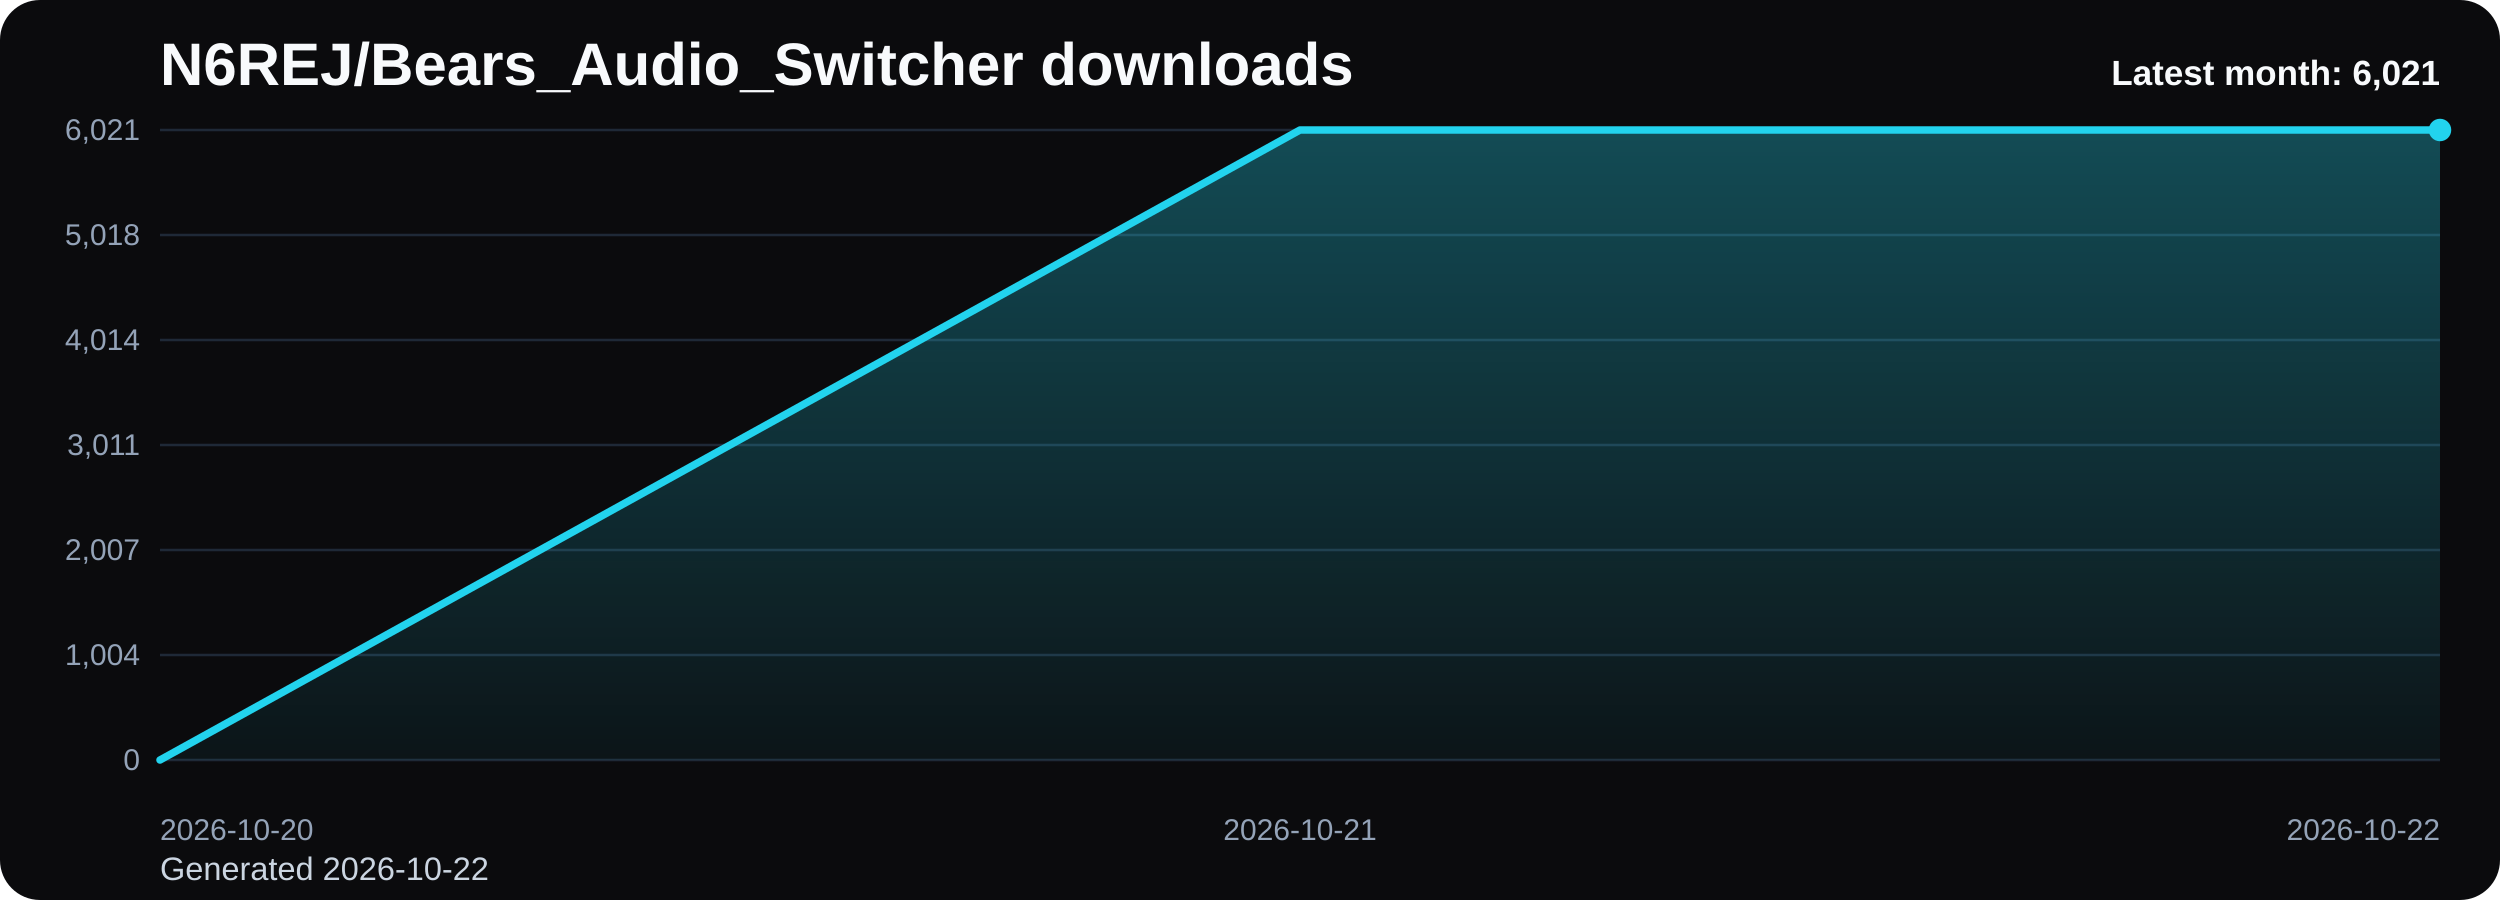
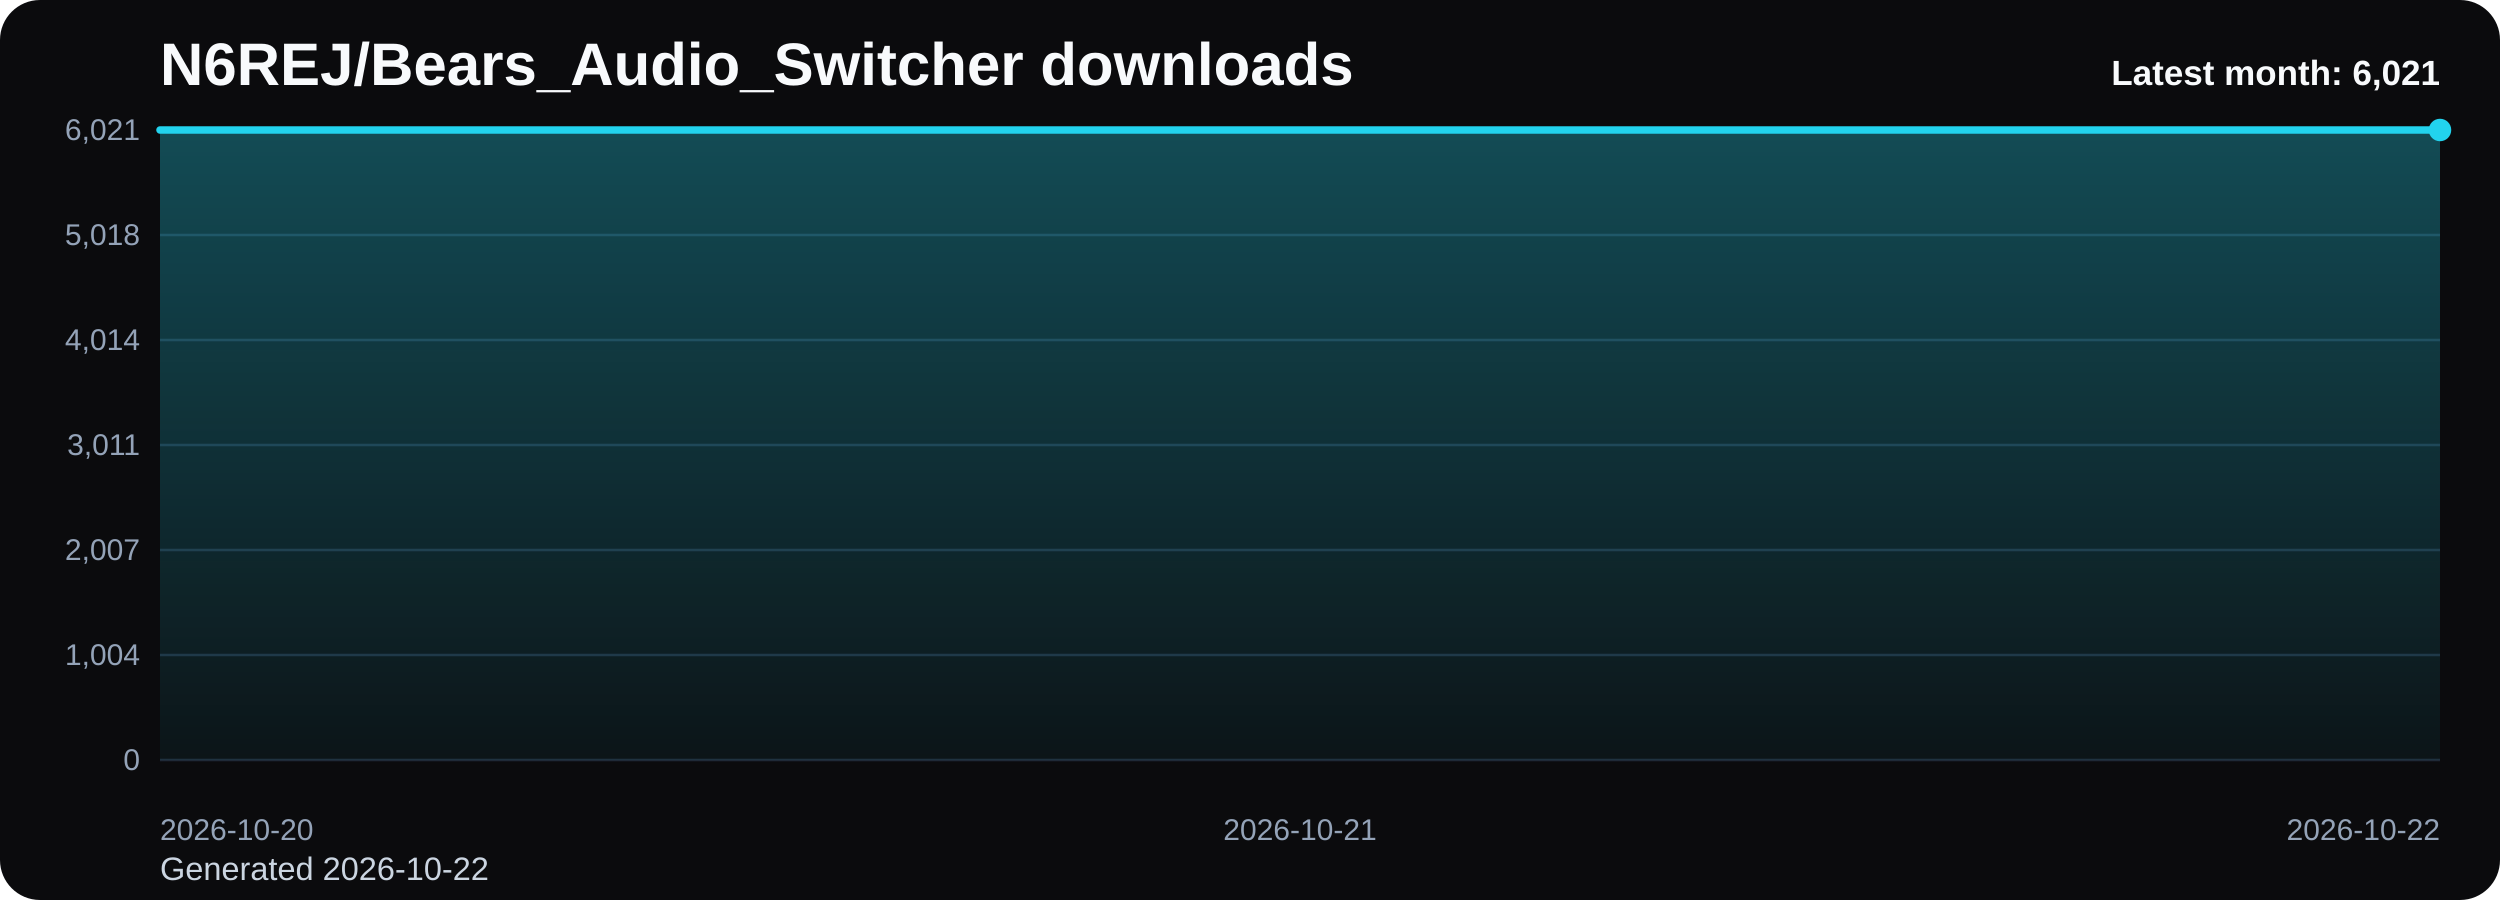
<svg xmlns="http://www.w3.org/2000/svg" viewBox="0 0 1000 360" role="img" aria-label="N6REJ/Bears_Audio_Switcher downloads chart">
  <defs>
    <linearGradient id="fill-monthly-black" x1="0" y1="0" x2="0" y2="1">
      <stop offset="0%" stop-color="#22d3ee" stop-opacity="0.32" />
      <stop offset="100%" stop-color="#22d3ee" stop-opacity="0.05" />
    </linearGradient>
    <style>
      .bg { fill: #0b0b0d; }
      .title { font: 700 24px Arial, sans-serif; fill: #f8fafc; }
      .sub { font: 400 13px Arial, sans-serif; fill: #cbd5e1; }
      .grid { stroke: #1f2937; stroke-width: 1; }
      .axis { font: 400 12px Arial, sans-serif; fill: #94a3b8; }
      .line { fill: none; stroke: #22d3ee; stroke-width: 3; stroke-linecap: round; stroke-linejoin: round; }
      .dot { fill: #22d3ee; }
      .value { font: 600 11px Arial, sans-serif; fill: #cbd5e1; }
      .latest { font: 700 14px Arial, sans-serif; fill: #f8fafc; }
    </style>
  </defs>
  <rect class="bg" x="0" y="0" width="1000" height="360" rx="16" />
  <text class="title" x="64" y="34">N6REJ/Bears_Audio_Switcher downloads</text>
  <text class="sub" x="64" y="352">Generated 2026-10-22</text>
  <line x1="64" y1="52.00" x2="976" y2="52.00" class="grid" />
  <text x="56" y="56.00" text-anchor="end" class="axis">6,021</text>
  <line x1="64" y1="94.00" x2="976" y2="94.00" class="grid" />
  <text x="56" y="98.00" text-anchor="end" class="axis">5,018</text>
  <line x1="64" y1="136.00" x2="976" y2="136.00" class="grid" />
  <text x="56" y="140.00" text-anchor="end" class="axis">4,014</text>
  <line x1="64" y1="178.00" x2="976" y2="178.00" class="grid" />
  <text x="56" y="182.00" text-anchor="end" class="axis">3,011</text>
  <line x1="64" y1="220.00" x2="976" y2="220.00" class="grid" />
  <text x="56" y="224.00" text-anchor="end" class="axis">2,007</text>
  <line x1="64" y1="262.00" x2="976" y2="262.00" class="grid" />
  <text x="56" y="266.00" text-anchor="end" class="axis">1,004</text>
  <line x1="64" y1="304.00" x2="976" y2="304.00" class="grid" />
  <text x="56" y="308.00" text-anchor="end" class="axis">0</text>
-   <path d="M 64.00 304 L 64.00 304.00 L 520.00 52.00 L 976.00 52.00 L 976.00 304 Z" fill="url(#fill-monthly-black)" />
-   <polyline class="line" points="64.00,304.00 520.00,52.00 976.00,52.00" />
+   <path d="M 64.00 304 L 64.00 52.00 L 520.00 52.00 L 976.00 52.00 L 976.00 304 Z" fill="url(#fill-monthly-black)" />
+   <polyline class="line" points="64.00,52.00 520.00,52.00 976.00,52.00" />
  <circle class="dot" cx="976.00" cy="52.00" r="4.5" />
  <text class="axis" x="64.00" y="336" text-anchor="start">2026-10-20</text>
  <text class="axis" x="520.00" y="336" text-anchor="middle">2026-10-21</text>
  <text class="axis" x="976.00" y="336" text-anchor="end">2026-10-22</text>
  <text class="latest" x="976" y="34" text-anchor="end">Latest month: 6,021</text>
</svg>
